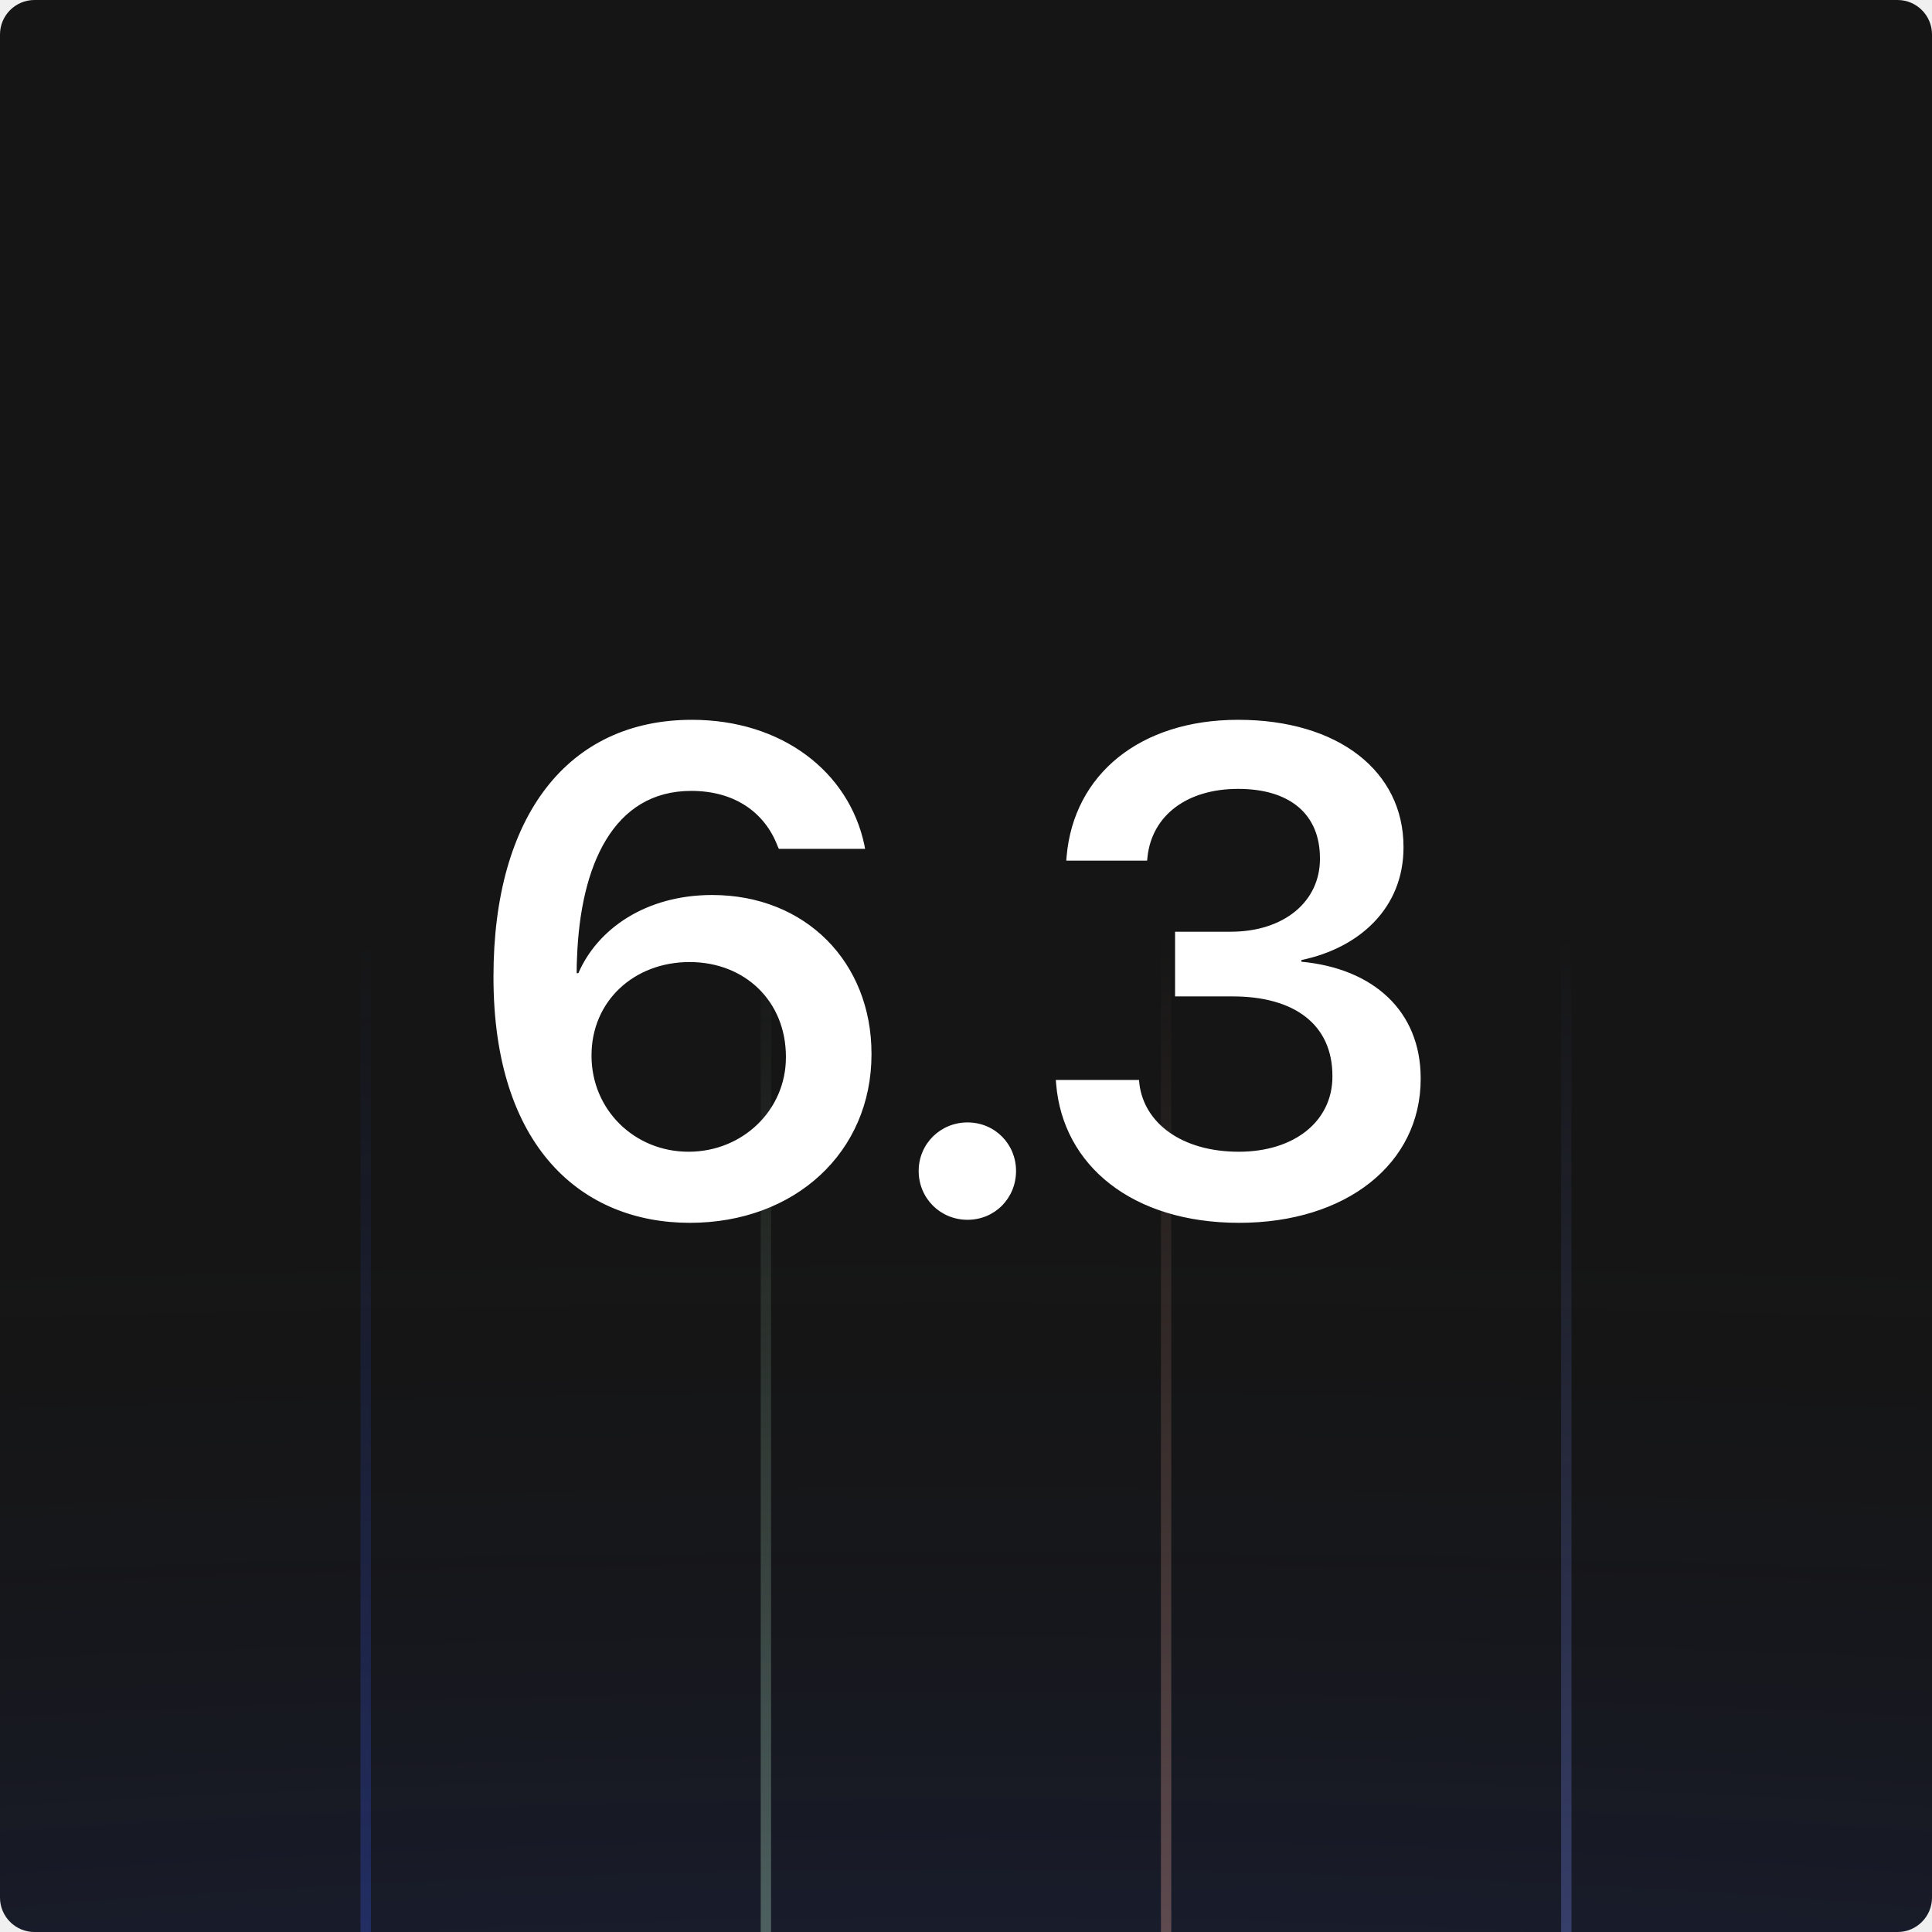
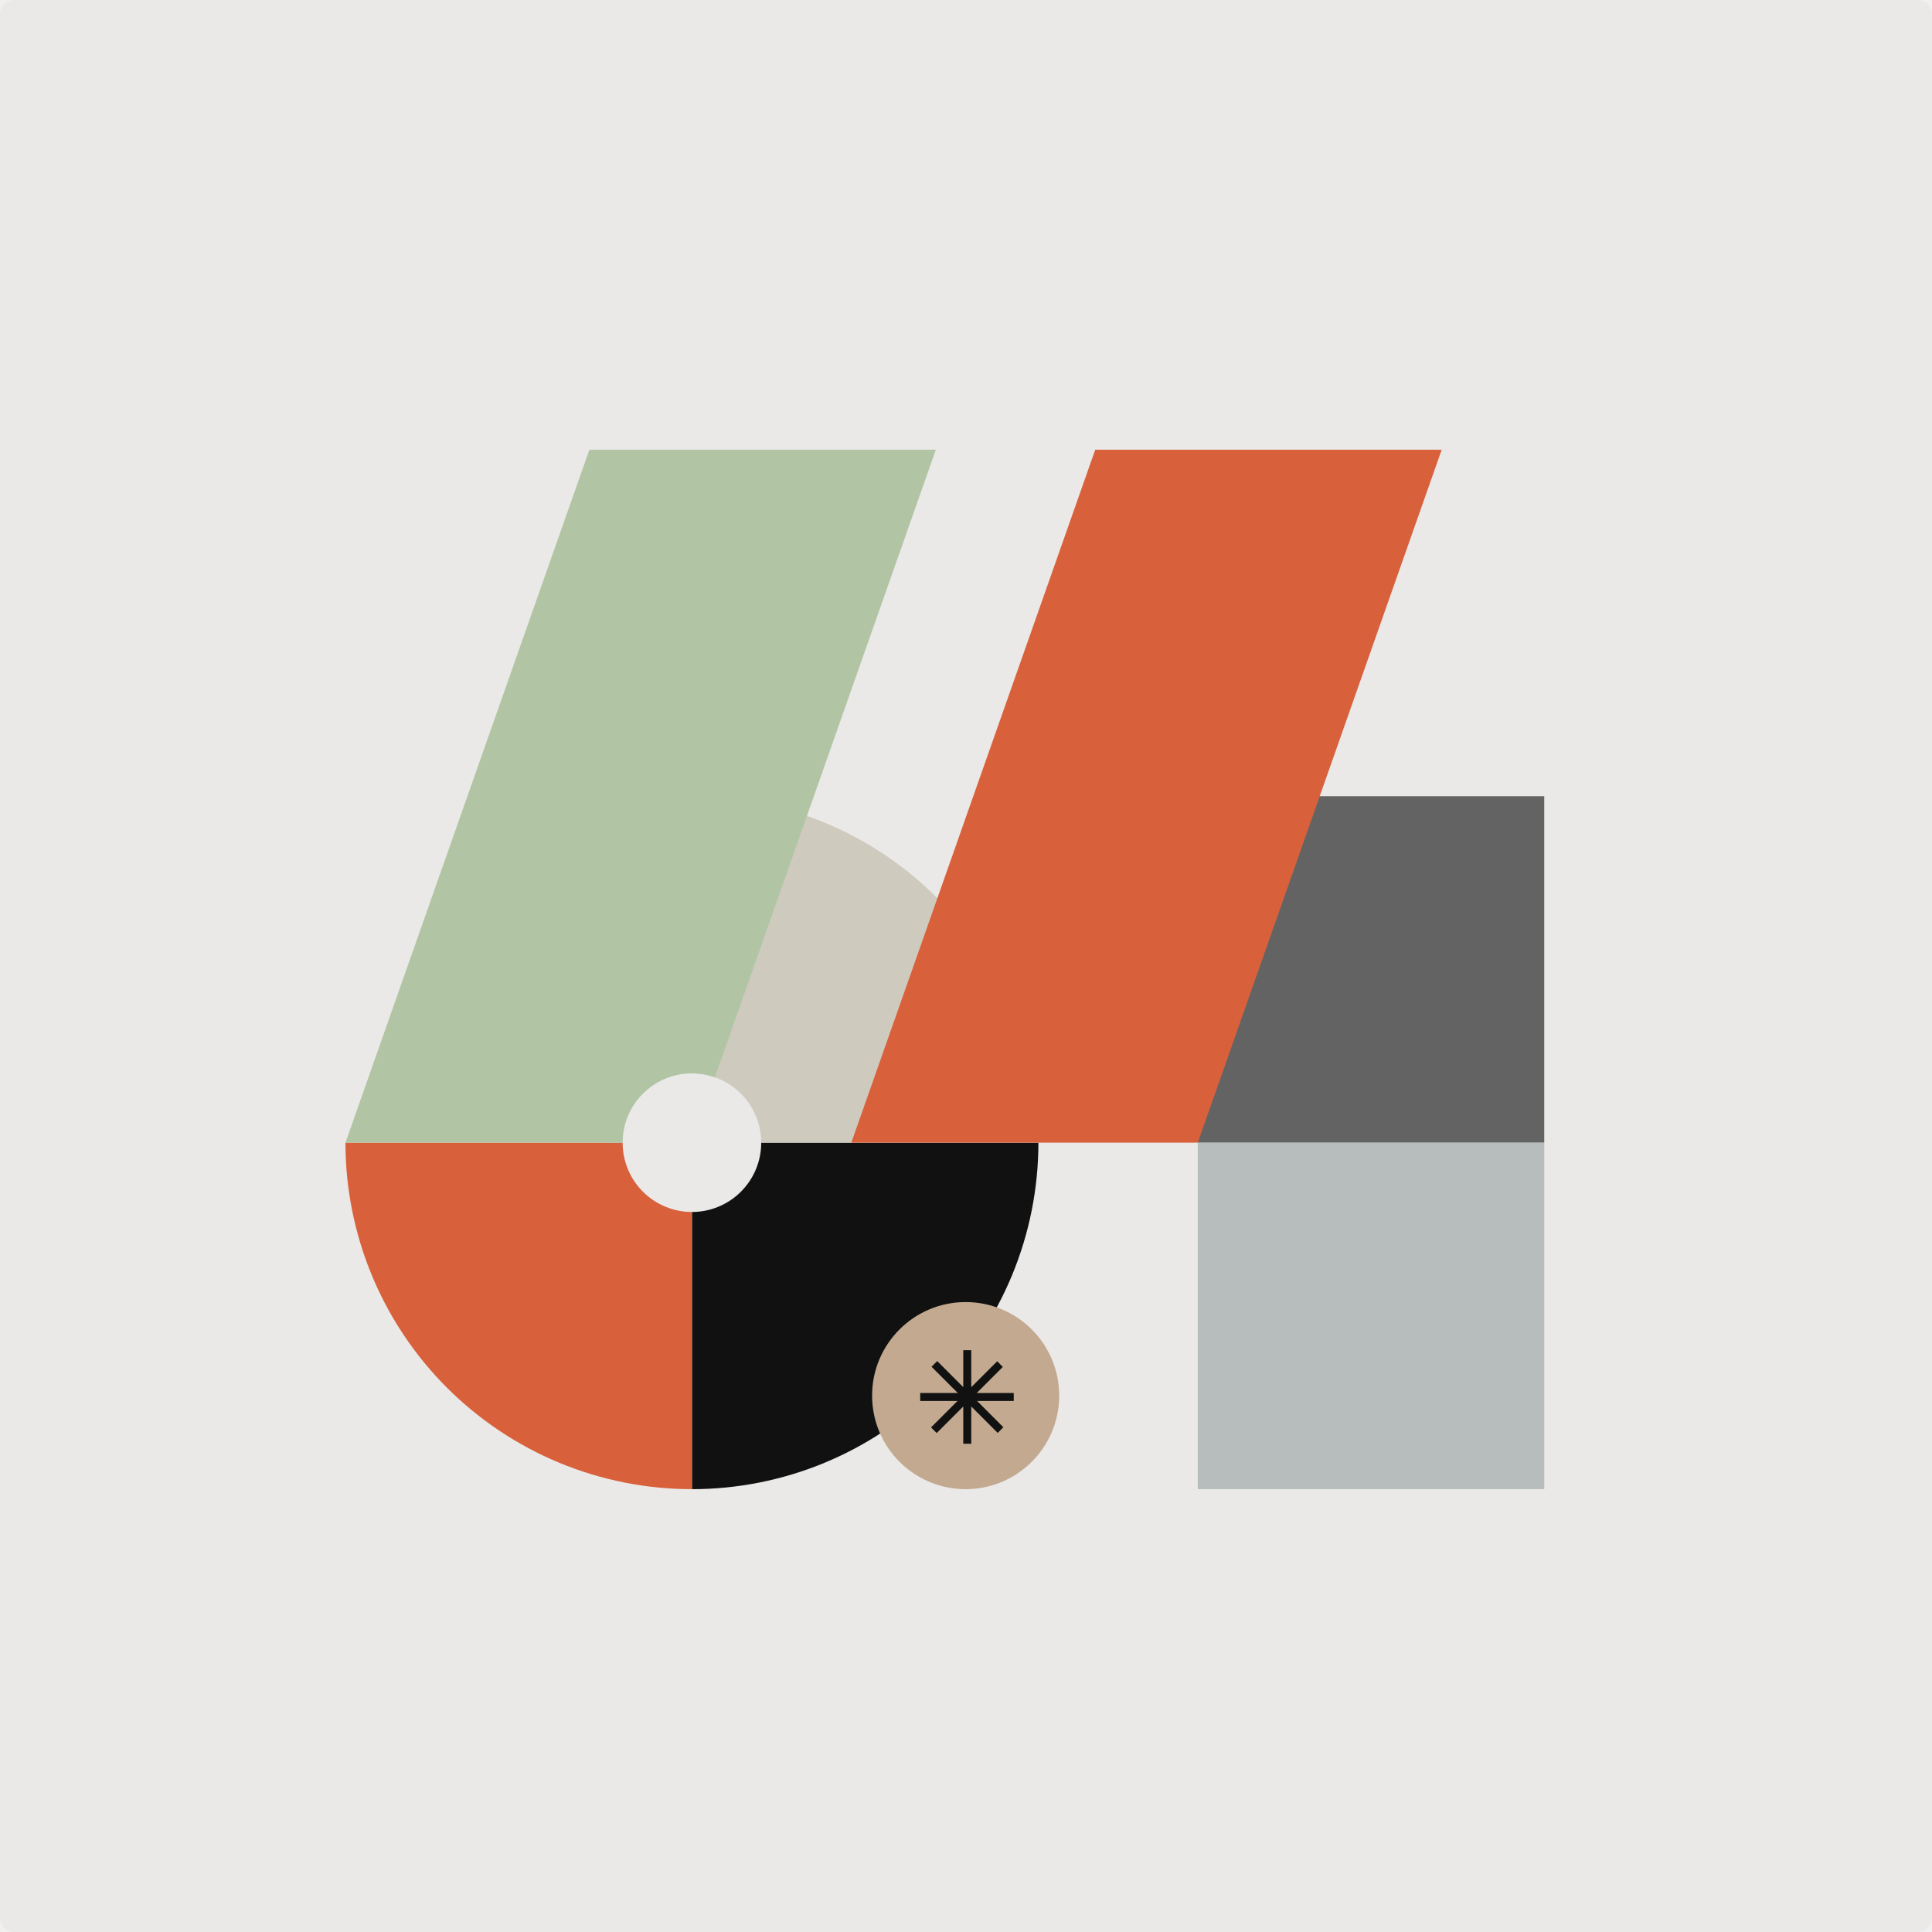
- <svg xmlns="http://www.w3.org/2000/svg" width="280" height="280" fill="none">
-   <g clip-path="url(#clip0_2238_13933)">
-     <rect width="280" height="280" rx="5" fill="#151515" />
-     <ellipse opacity=".2" cx="140" cy="323" rx="928" ry="154" fill="url(#paint0_radial_2238_13933)" />
-     <g clip-path="url(#clip1_2238_13933)" stroke-width="1.5">
-       <path d="M53 135v1635" stroke="url(#paint1_linear_2238_13933)" />
-       <path d="M111 135v1635" stroke="url(#paint2_linear_2238_13933)" />
-       <path d="M169 135v1635" stroke="url(#paint3_linear_2238_13933)" />
-       <path d="M227 135v1635" stroke="url(#paint4_linear_2238_13933)" />
-     </g>
-     <path d="M99.984 177.221c-15.576 0-28.466-10.889-28.466-35.596v-.098c0-23.291 10.79-37.207 28.759-37.207 13.037 0 22.754 7.52 25 18.164l.098.537h-12.5l-.195-.439c-1.856-4.834-6.201-7.959-12.5-7.959-11.328 0-16.065 10.84-16.553 24.17-.049.732-.049 1.465-.049 2.246h.244c2.784-6.445 9.815-11.328 19.385-11.328 13.574 0 23.096 9.766 23.096 22.998v.098c0 14.209-11.133 24.414-26.319 24.414zm-14.257-24.219c0 7.812 6.2 13.916 14.062 13.916 7.861 0 14.111-6.055 14.111-13.672v-.098c0-8.007-5.908-13.72-13.965-13.72-8.056 0-14.208 5.664-14.208 13.525v.049zm54.494 23.779c-3.955 0-7.08-3.125-7.08-7.08 0-3.906 3.125-7.031 7.08-7.031s7.031 3.125 7.031 7.031c0 3.955-3.076 7.08-7.031 7.08zm39.357.44c-15.478 0-25.537-8.301-26.514-20.117l-.048-.586h12.06l.049.537c.684 5.713 6.152 9.863 14.404 9.863 8.155 0 13.575-4.492 13.575-10.889v-.097c0-7.422-5.469-11.524-14.454-11.524h-8.349v-9.375h8.056c7.764 0 12.94-4.394 12.94-10.547v-.097c0-6.348-4.297-10.059-11.865-10.059-7.422 0-12.5 3.858-13.135 9.912l-.049.488h-11.719l.049-.585c1.026-11.915 10.645-19.825 24.854-19.825 14.55 0 23.974 7.471 23.974 18.409v.097c0 8.74-6.347 14.551-14.795 16.309v.244c10.401.976 17.285 7.129 17.285 16.894v.098c0 12.256-10.742 20.85-26.318 20.85z" fill="#fff" />
-   </g>
-   <defs>
-     <radialGradient id="paint0_radial_2238_13933" cx="0" cy="0" r="1" gradientUnits="userSpaceOnUse" gradientTransform="matrix(0 154 -928 0 140 323)">
-       <stop stop-color="#3858E9" />
-       <stop offset="1" stop-color="#151515" stop-opacity="0" />
-     </radialGradient>
-     <linearGradient id="paint1_linear_2238_13933" x1="53.5" y1="135" x2="53.5" y2="1770" gradientUnits="userSpaceOnUse">
-       <stop stop-color="#3858E9" stop-opacity="0" />
-       <stop offset=".297" stop-color="#3858E9" />
-       <stop offset=".734" stop-color="#3858E9" />
-       <stop offset="1" stop-color="#3858E9" stop-opacity="0" />
-       <stop offset="1" stop-color="#3858E9" stop-opacity="0" />
-     </linearGradient>
-     <linearGradient id="paint2_linear_2238_13933" x1="111.5" y1="135" x2="111.5" y2="1770" gradientUnits="userSpaceOnUse">
-       <stop stop-color="#C7FFDB" stop-opacity="0" />
-       <stop offset=".297" stop-color="#C7FFDB" />
-       <stop offset=".693" stop-color="#C7FFDB" />
-       <stop offset="1" stop-color="#C7FFDB" stop-opacity="0" />
-     </linearGradient>
-     <linearGradient id="paint3_linear_2238_13933" x1="169.5" y1="135" x2="169.5" y2="1770" gradientUnits="userSpaceOnUse">
-       <stop stop-color="#FFB7A7" stop-opacity="0" />
-       <stop offset=".297" stop-color="#FFB7A7" />
-       <stop offset=".734" stop-color="#FFB7A7" />
-       <stop offset="1" stop-color="#3858E9" stop-opacity="0" />
-       <stop offset="1" stop-color="#FFB7A7" stop-opacity="0" />
-     </linearGradient>
-     <linearGradient id="paint4_linear_2238_13933" x1="227.5" y1="135" x2="227.5" y2="1770" gradientUnits="userSpaceOnUse">
-       <stop stop-color="#7B90FF" stop-opacity="0" />
-       <stop offset=".297" stop-color="#7B90FF" />
-       <stop offset=".734" stop-color="#7B90FF" />
-       <stop offset="1" stop-color="#3858E9" stop-opacity="0" />
-       <stop offset="1" stop-color="#7B90FF" stop-opacity="0" />
-     </linearGradient>
-     <clipPath id="clip0_2238_13933">
-       <rect width="280" height="280" rx="5" fill="#fff" />
-     </clipPath>
-     <clipPath id="clip1_2238_13933">
-       <path fill="#fff" transform="translate(0 135)" d="M0 0h280v280H0z" />
-     </clipPath>
-   </defs>
+ <svg xmlns="http://www.w3.org/2000/svg" width="280" height="280" viewBox="0 0 280 280" fill="none">
+   <rect width="280" height="280" rx="2" fill="#EAE9E7" />
+   <path d="M150.492 165.607C150.492 172.201 149.194 178.731 146.67 184.823C144.147 190.915 140.448 196.451 135.785 201.114C131.122 205.776 125.587 209.475 119.495 211.999C113.402 214.522 106.873 215.821 100.279 215.821L100.279 175.65C101.598 175.65 102.903 175.39 104.122 174.885C105.34 174.381 106.447 173.641 107.38 172.708C108.313 171.776 109.052 170.669 109.557 169.45C110.062 168.232 110.321 166.926 110.321 165.607H150.492Z" fill="#111111" />
+   <path d="M100.279 115.393C106.873 115.393 113.402 116.692 119.495 119.216C125.587 121.739 131.122 125.438 135.785 130.101C140.448 134.763 144.147 140.299 146.67 146.391C149.194 152.483 150.492 159.013 150.492 165.607L110.321 165.607C110.321 164.288 110.062 162.982 109.557 161.764C109.052 160.545 108.313 159.438 107.38 158.506C106.447 157.573 105.34 156.833 104.122 156.329C102.903 155.824 101.598 155.564 100.279 155.564V115.393Z" fill="#CFCABE" />
+   <path d="M100.279 215.821C93.684 215.821 87.155 214.522 81.063 211.999C74.971 209.475 69.435 205.776 64.772 201.114C60.109 196.451 56.411 190.915 53.887 184.823C51.364 178.731 50.065 172.201 50.065 165.607L90.236 165.607C90.236 166.926 90.496 168.232 91 169.45C91.505 170.669 92.245 171.776 93.177 172.708C94.11 173.641 95.217 174.381 96.436 174.885C97.654 175.39 98.96 175.65 100.279 175.65L100.279 215.821Z" fill="#D8613C" />
+   <path fill-rule="evenodd" clip-rule="evenodd" d="M135.629 65.18H85.415L50.065 165.607H90.236C90.236 165.607 90.236 165.607 90.236 165.607C90.236 160.061 94.732 155.564 100.279 155.564C101.448 155.564 102.571 155.764 103.614 156.131L135.629 65.18Z" fill="#B1C5A4" />
+   <rect x="173.59" y="115.393" width="50.214" height="50.214" fill="#636363" />
+   <rect x="173.59" y="165.608" width="50.214" height="50.214" fill="#B6BDBC" />
+   <path d="M158.727 65.18H208.941L173.591 165.607H123.377L158.727 65.18Z" fill="#D8613C" />
+   <ellipse cx="139.948" cy="202.263" rx="13.558" ry="13.558" fill="#C2A990" />
+   <path d="M140.762 195.678V201.043L144.521 197.284L145.333 198.105L141.556 201.883H146.92V203.041H141.61L145.415 206.846L144.594 207.667L140.762 203.835V209.236H139.603V203.835L135.753 207.685L134.932 206.873L138.764 203.041H133.363V201.883H138.809L135.005 198.078L135.826 197.257L139.603 201.034V195.678H140.762Z" fill="#111111" />
</svg>
